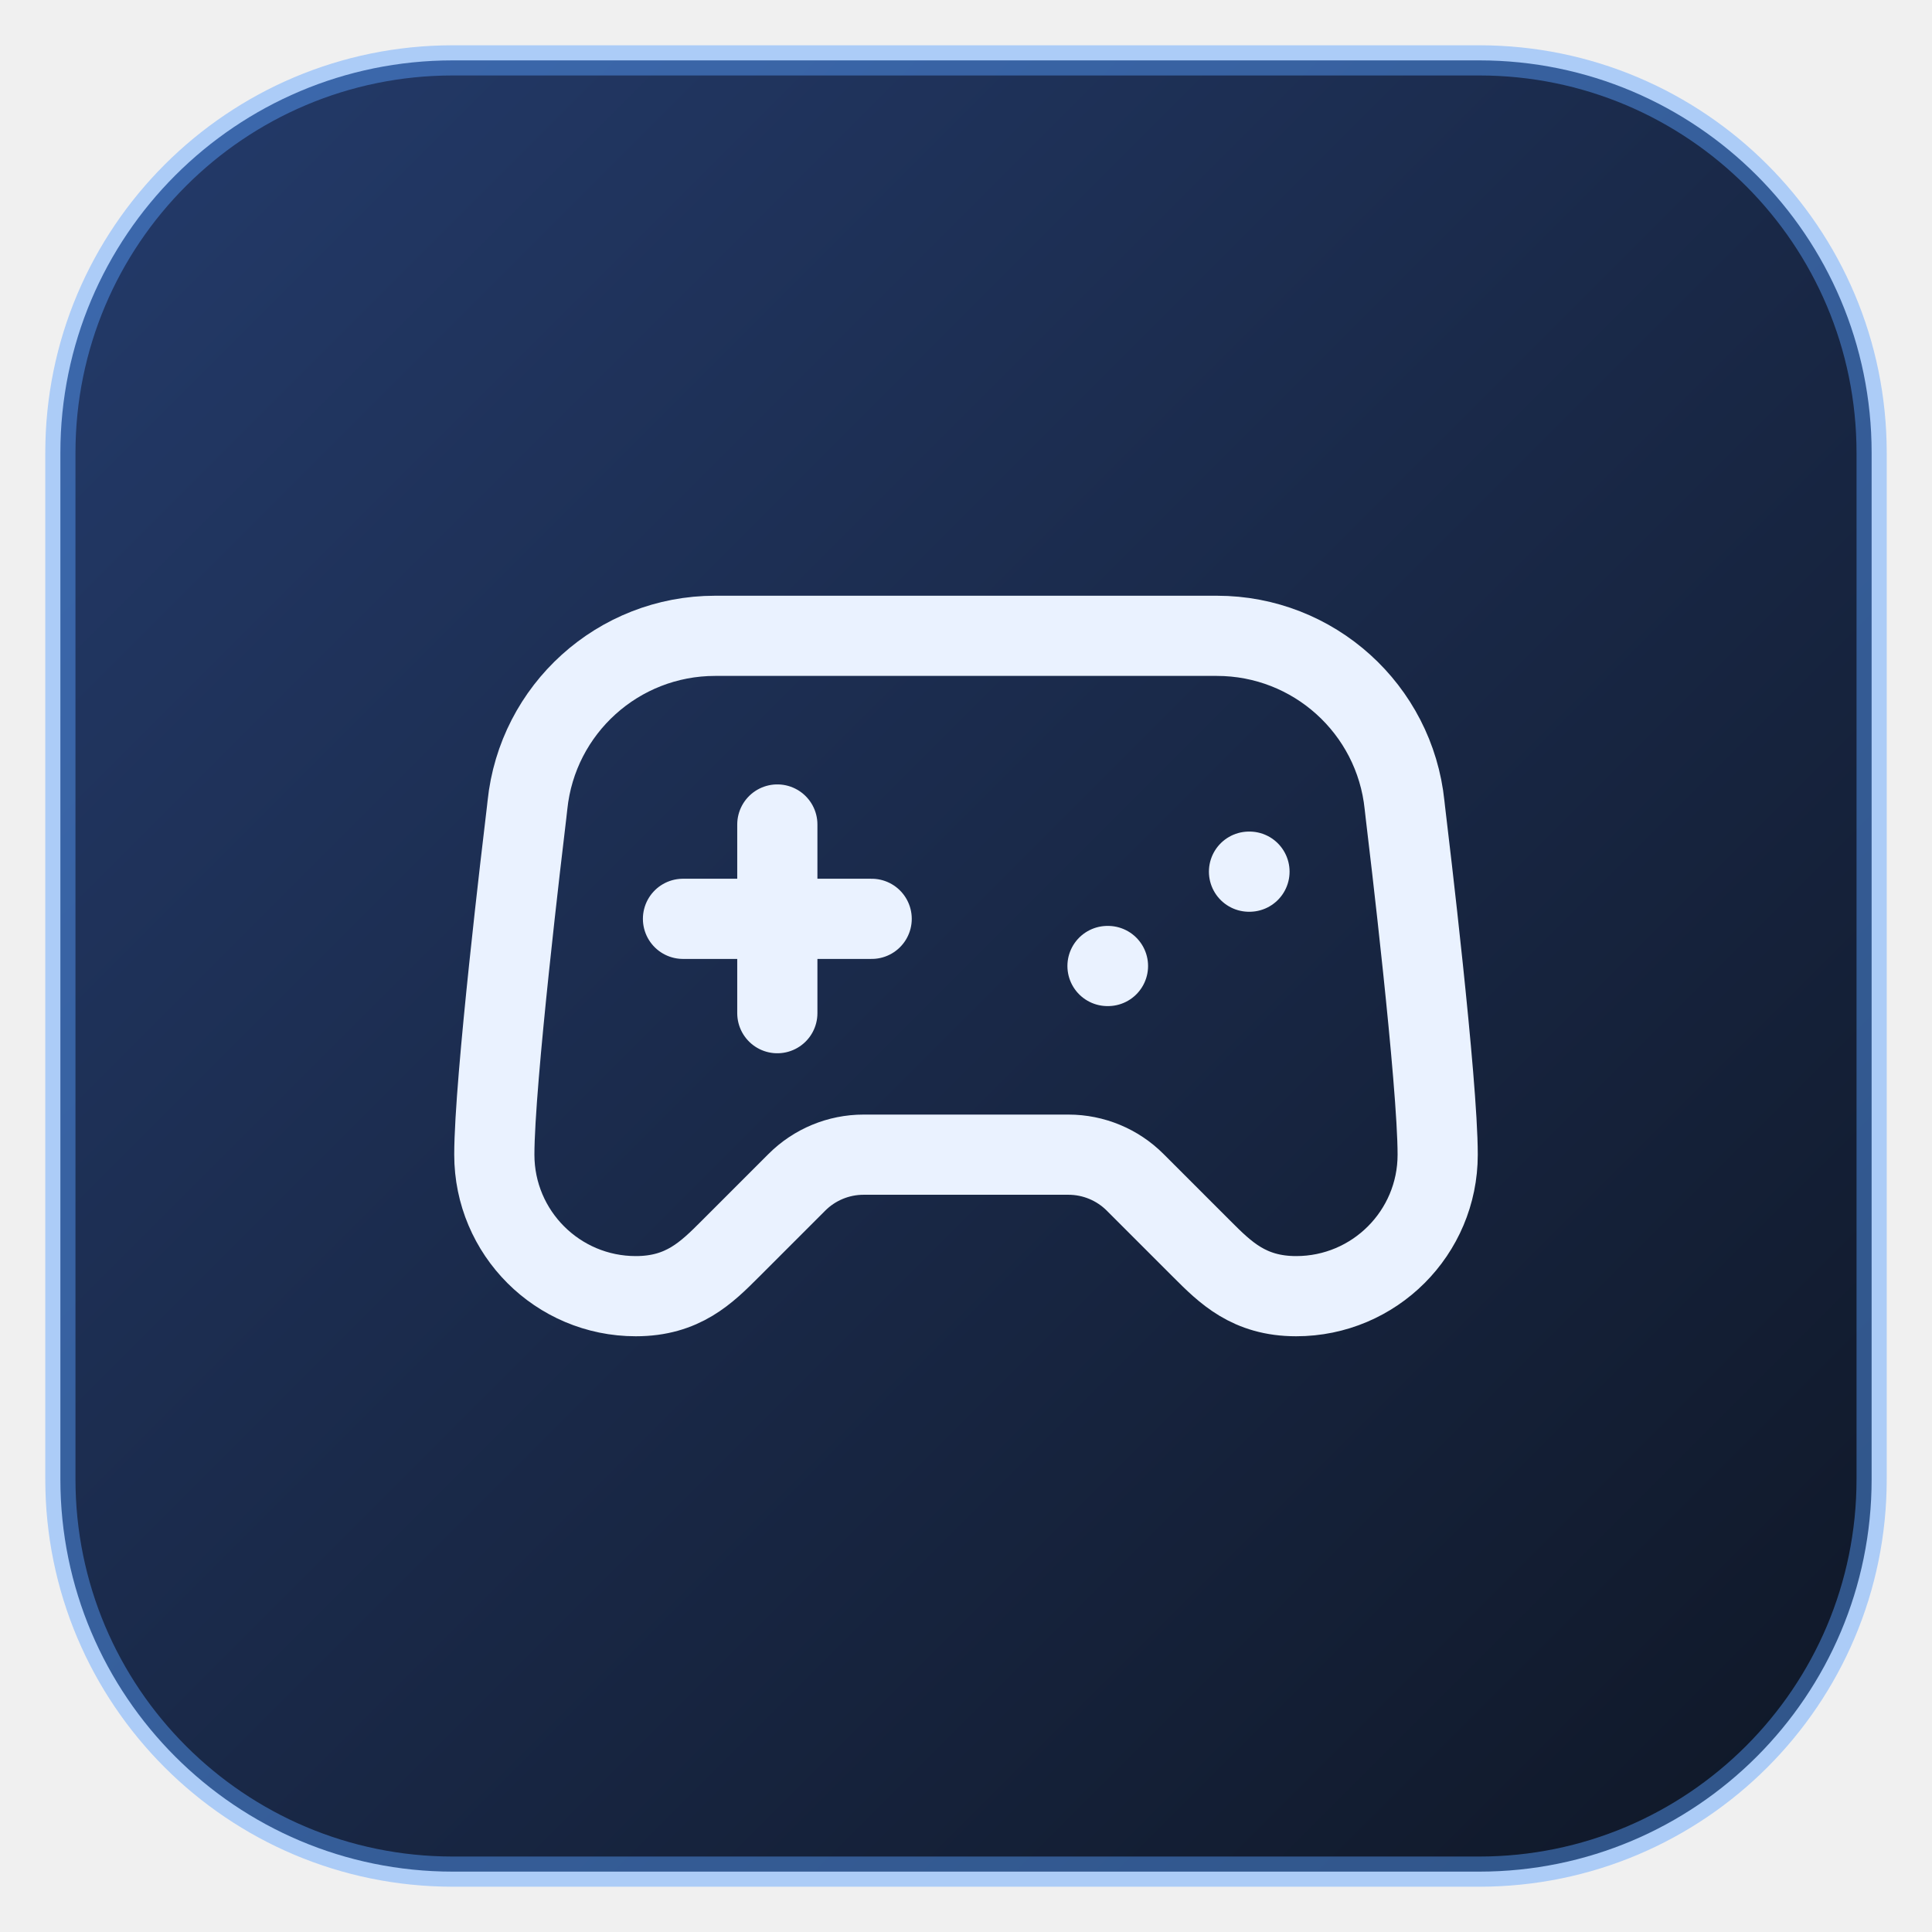
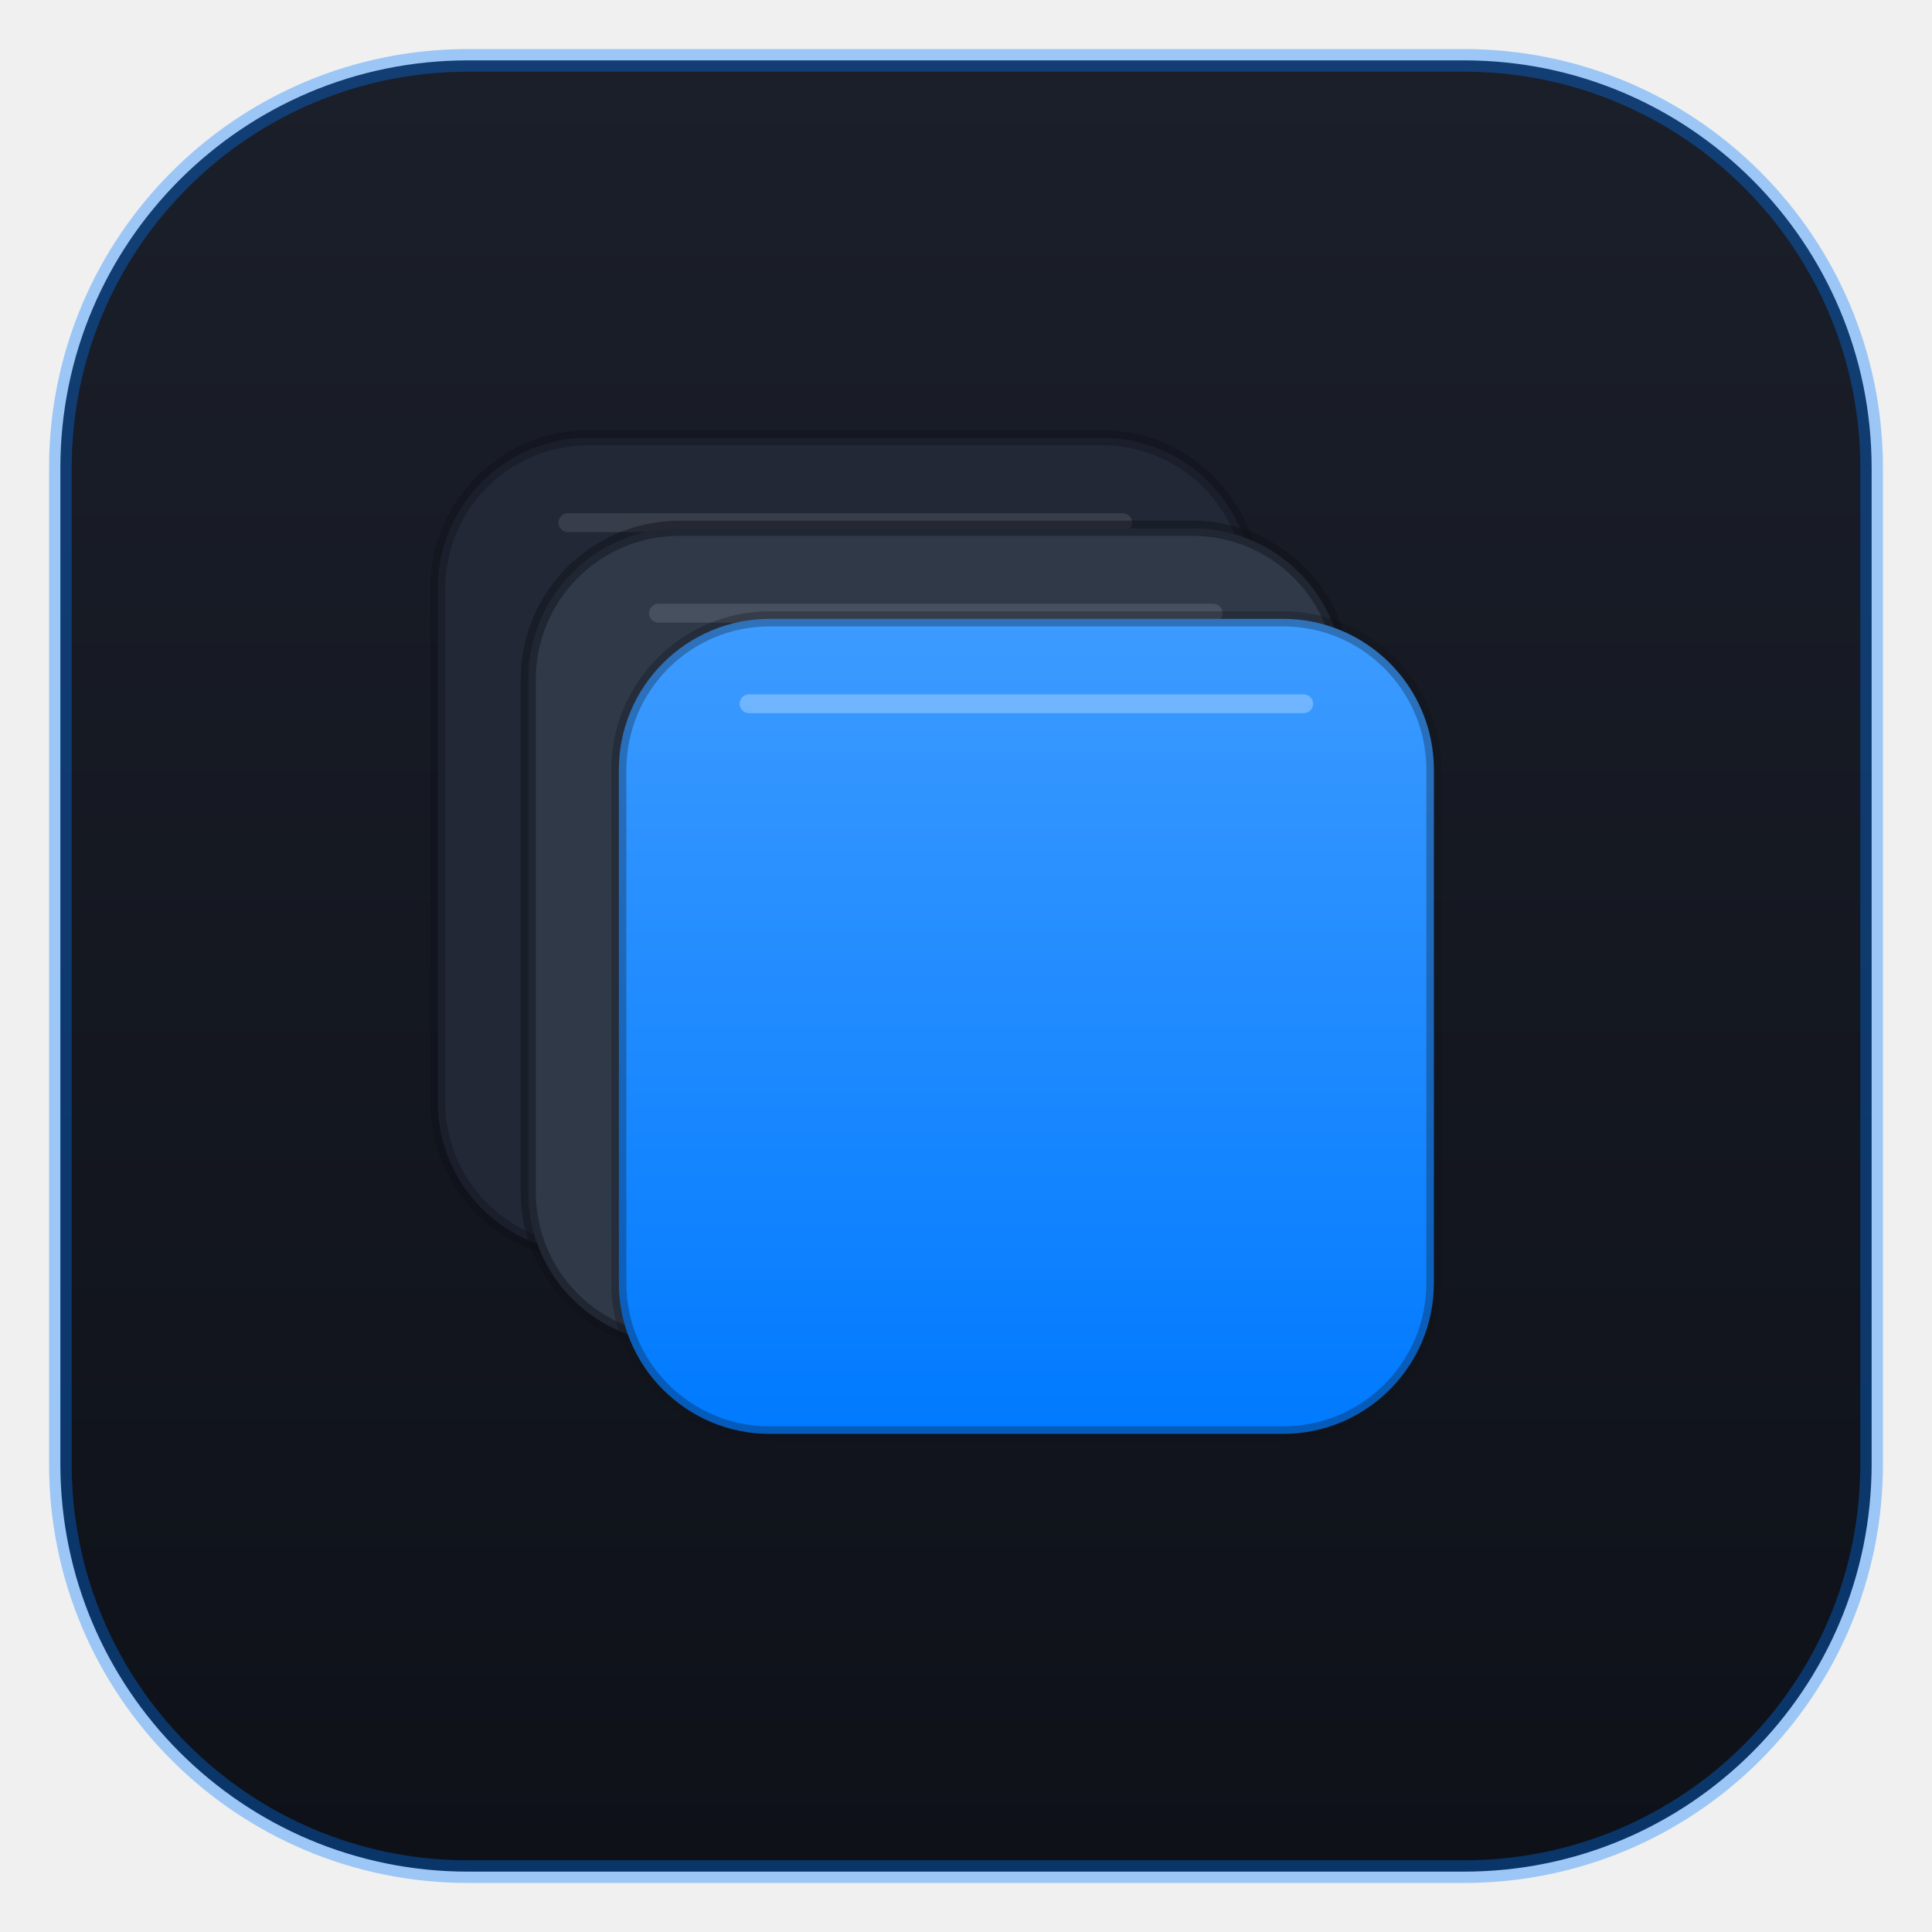
<svg xmlns="http://www.w3.org/2000/svg" width="256" height="256" viewBox="0 0 256 256">
  <defs>
-     <linearGradient id="bg" x1="0" y1="0" x2="1" y2="1">
-       <stop offset="0" stop-color="#243b6b" />
-       <stop offset="1" stop-color="#0f1726" />
+     <linearGradient id="bg" x1="0" y1="0" x2="0" y2="1">
+       <stop offset="0" stop-color="#1b1f2a" />
+       <stop offset="1" stop-color="#0e1118" />
+     </linearGradient>
+     <linearGradient id="front" x1="0" y1="0" x2="0" y2="1">
+       <stop offset="0" stop-color="#3d9bff" />
+       <stop offset="1" stop-color="#007aff" />
    </linearGradient>
  </defs>
-   <rect x="8" y="8" width="240" height="240" rx="52" fill="url(#bg)" />
-   <rect x="8" y="8" width="240" height="240" rx="52" fill="none" stroke="#5aa0ff" stroke-opacity="0.45" stroke-width="4" />
-   <g transform="translate(53 53) scale(6.25)" fill="none" stroke="#eaf2ff" stroke-width="1.7" stroke-linecap="round" stroke-linejoin="round">
-     <line x1="6" x2="10" y1="11" y2="11" />
-     <line x1="8" x2="8" y1="9" y2="13" />
-     <line x1="15" x2="15.01" y1="12" y2="12" />
-     <line x1="18" x2="18.01" y1="10" y2="10" />
-     <path d="M17.32 5H6.68a4 4 0 0 0-3.978 3.59c-.006.052-.01.101-.017.152C2.604 9.416 2 14.456 2 16a3 3 0 0 0 3 3c1 0 1.5-.5 2-1l1.414-1.414A2 2 0 0 1 9.828 16h4.344a2 2 0 0 1 1.414.586L17 18c.5.5 1 1 2 1a3 3 0 0 0 3-3c0-1.545-.604-6.584-.685-7.258-.007-.05-.011-.1-.017-.151A4 4 0 0 0 17.32 5z" />
-   </g>
+   <rect x="8" y="8" width="240" height="240" rx="54" fill="url(#bg)" />
+   <rect x="8" y="8" width="240" height="240" rx="54" fill="none" stroke="#007aff" stroke-opacity="0.35" stroke-width="3" />
+   <rect x="58" y="58" width="108" height="108" rx="20" fill="#222836" stroke="#0e1118" stroke-opacity="0.35" stroke-width="2" />
+   <rect x="74" y="68" width="76" height="2.5" rx="1.25" fill="#ffffff" fill-opacity="0.10" />
+   <rect x="70" y="70" width="108" height="108" rx="20" fill="#2f3948" stroke="#0e1118" stroke-opacity="0.45" stroke-width="2" />
+   <rect x="86" y="80" width="76" height="2.5" rx="1.25" fill="#ffffff" fill-opacity="0.12" />
+   <rect x="82" y="82" width="108" height="108" rx="20" fill="url(#front)" />
+   <rect x="82" y="82" width="108" height="108" rx="20" fill="none" stroke="#0e1118" stroke-opacity="0.30" stroke-width="2" />
+   <rect x="98" y="92" width="76" height="2.5" rx="1.25" fill="#ffffff" fill-opacity="0.28" />
</svg>
